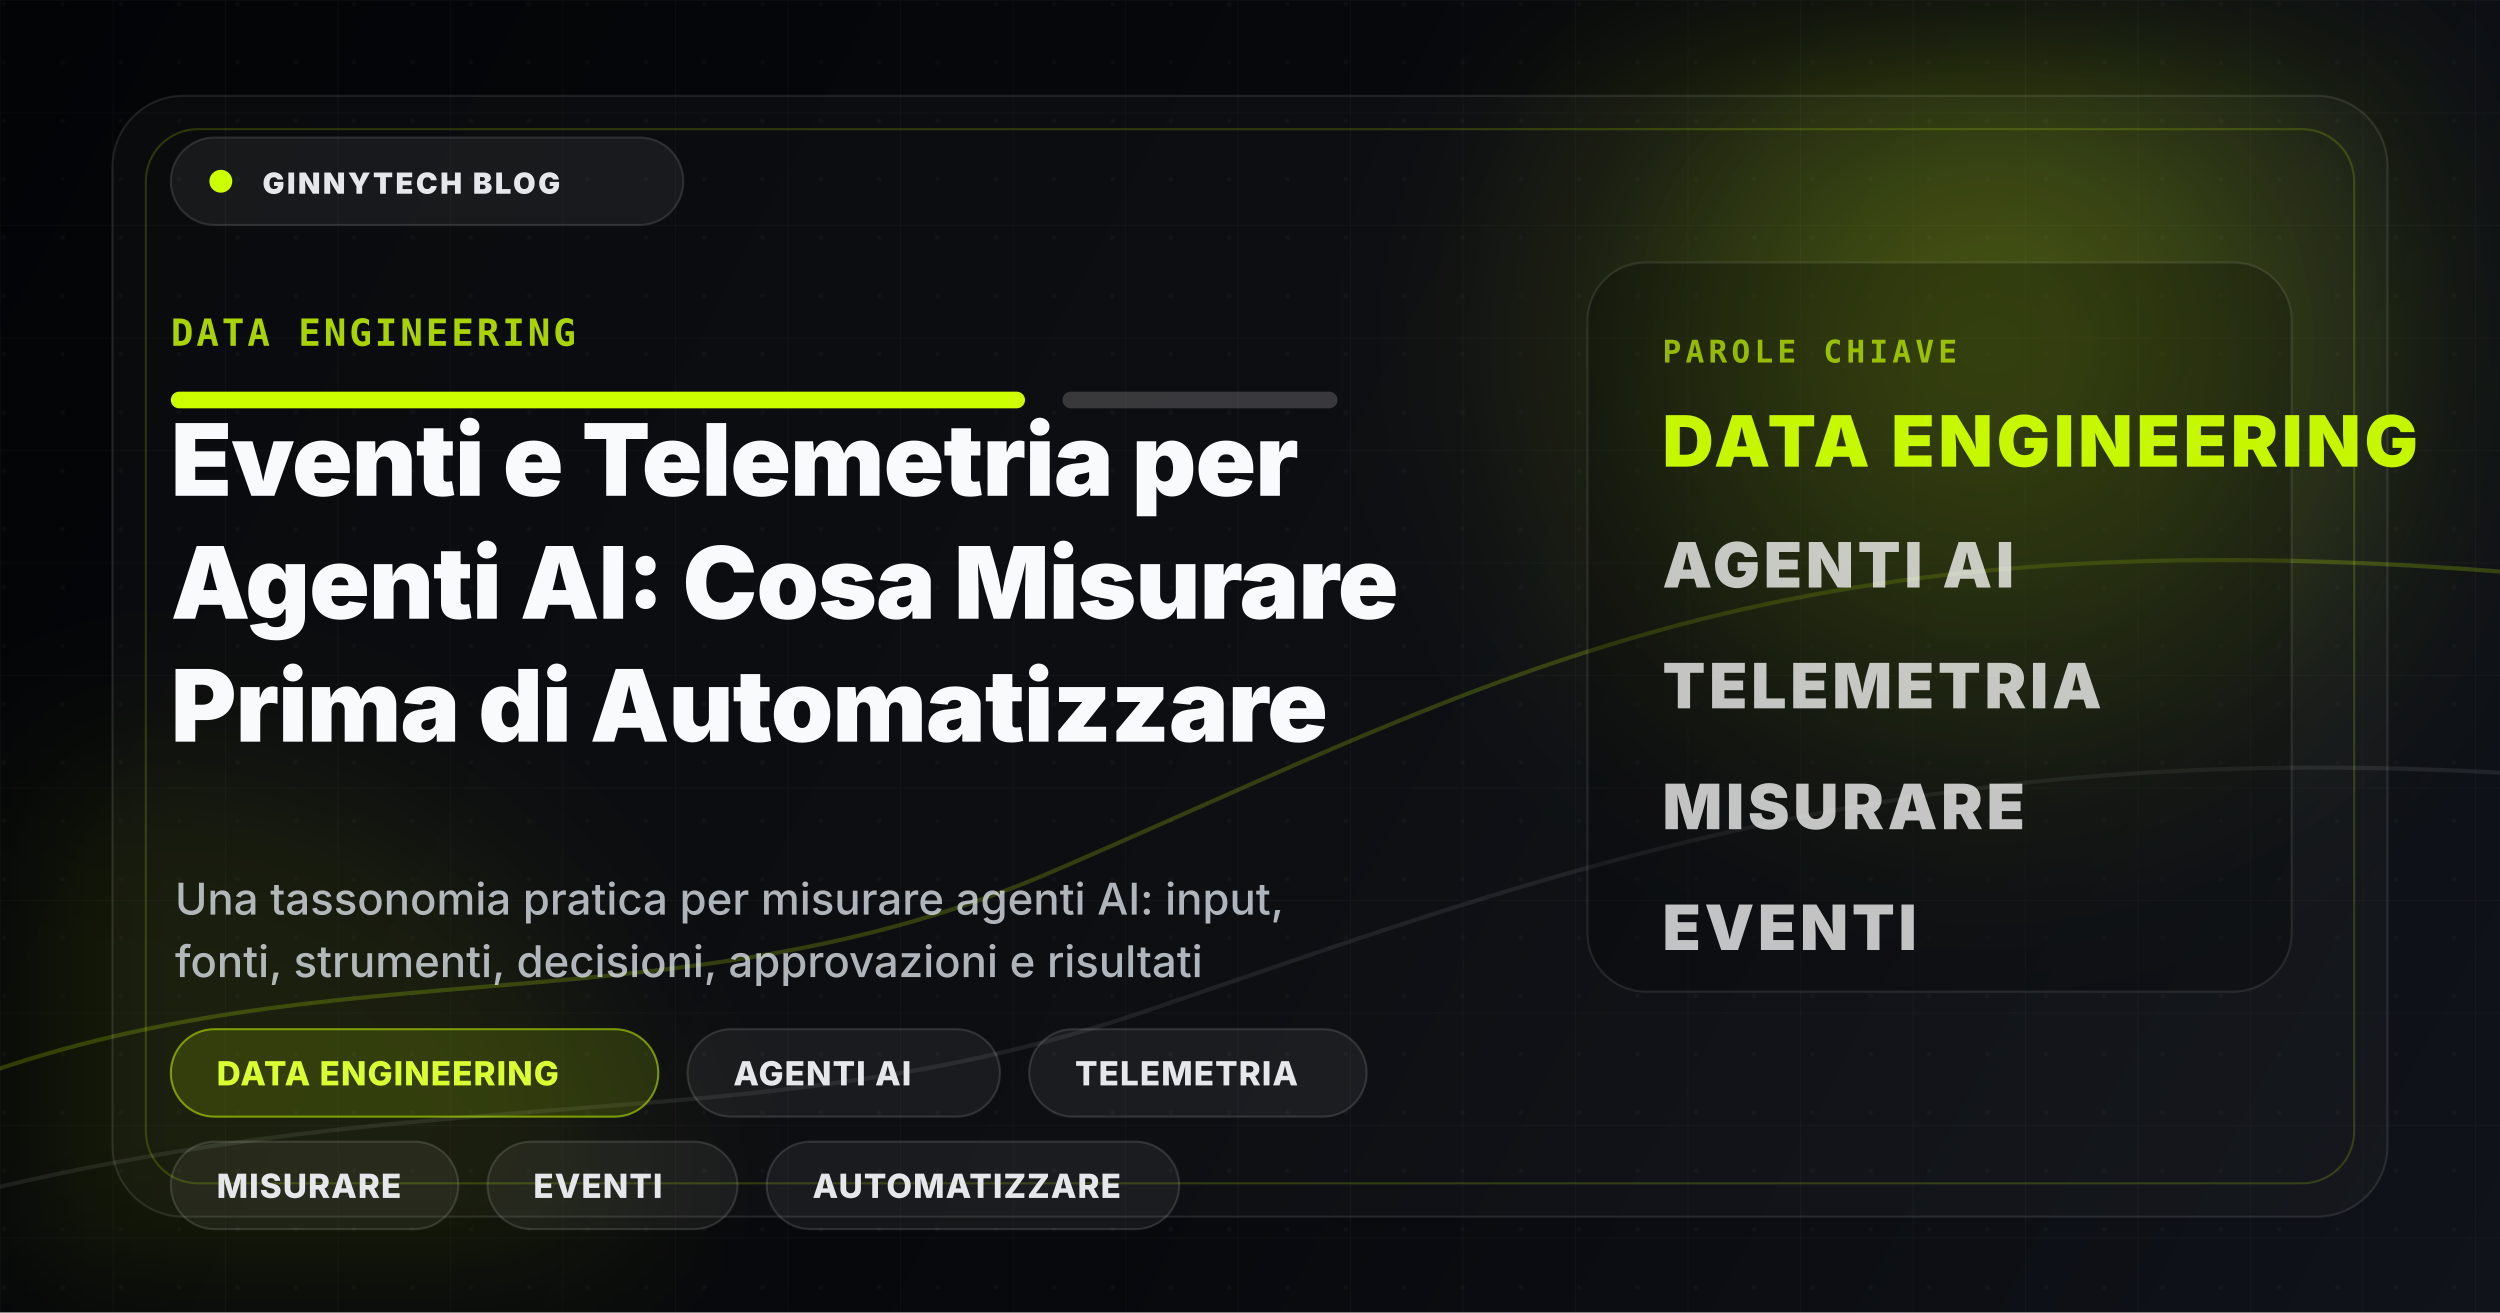
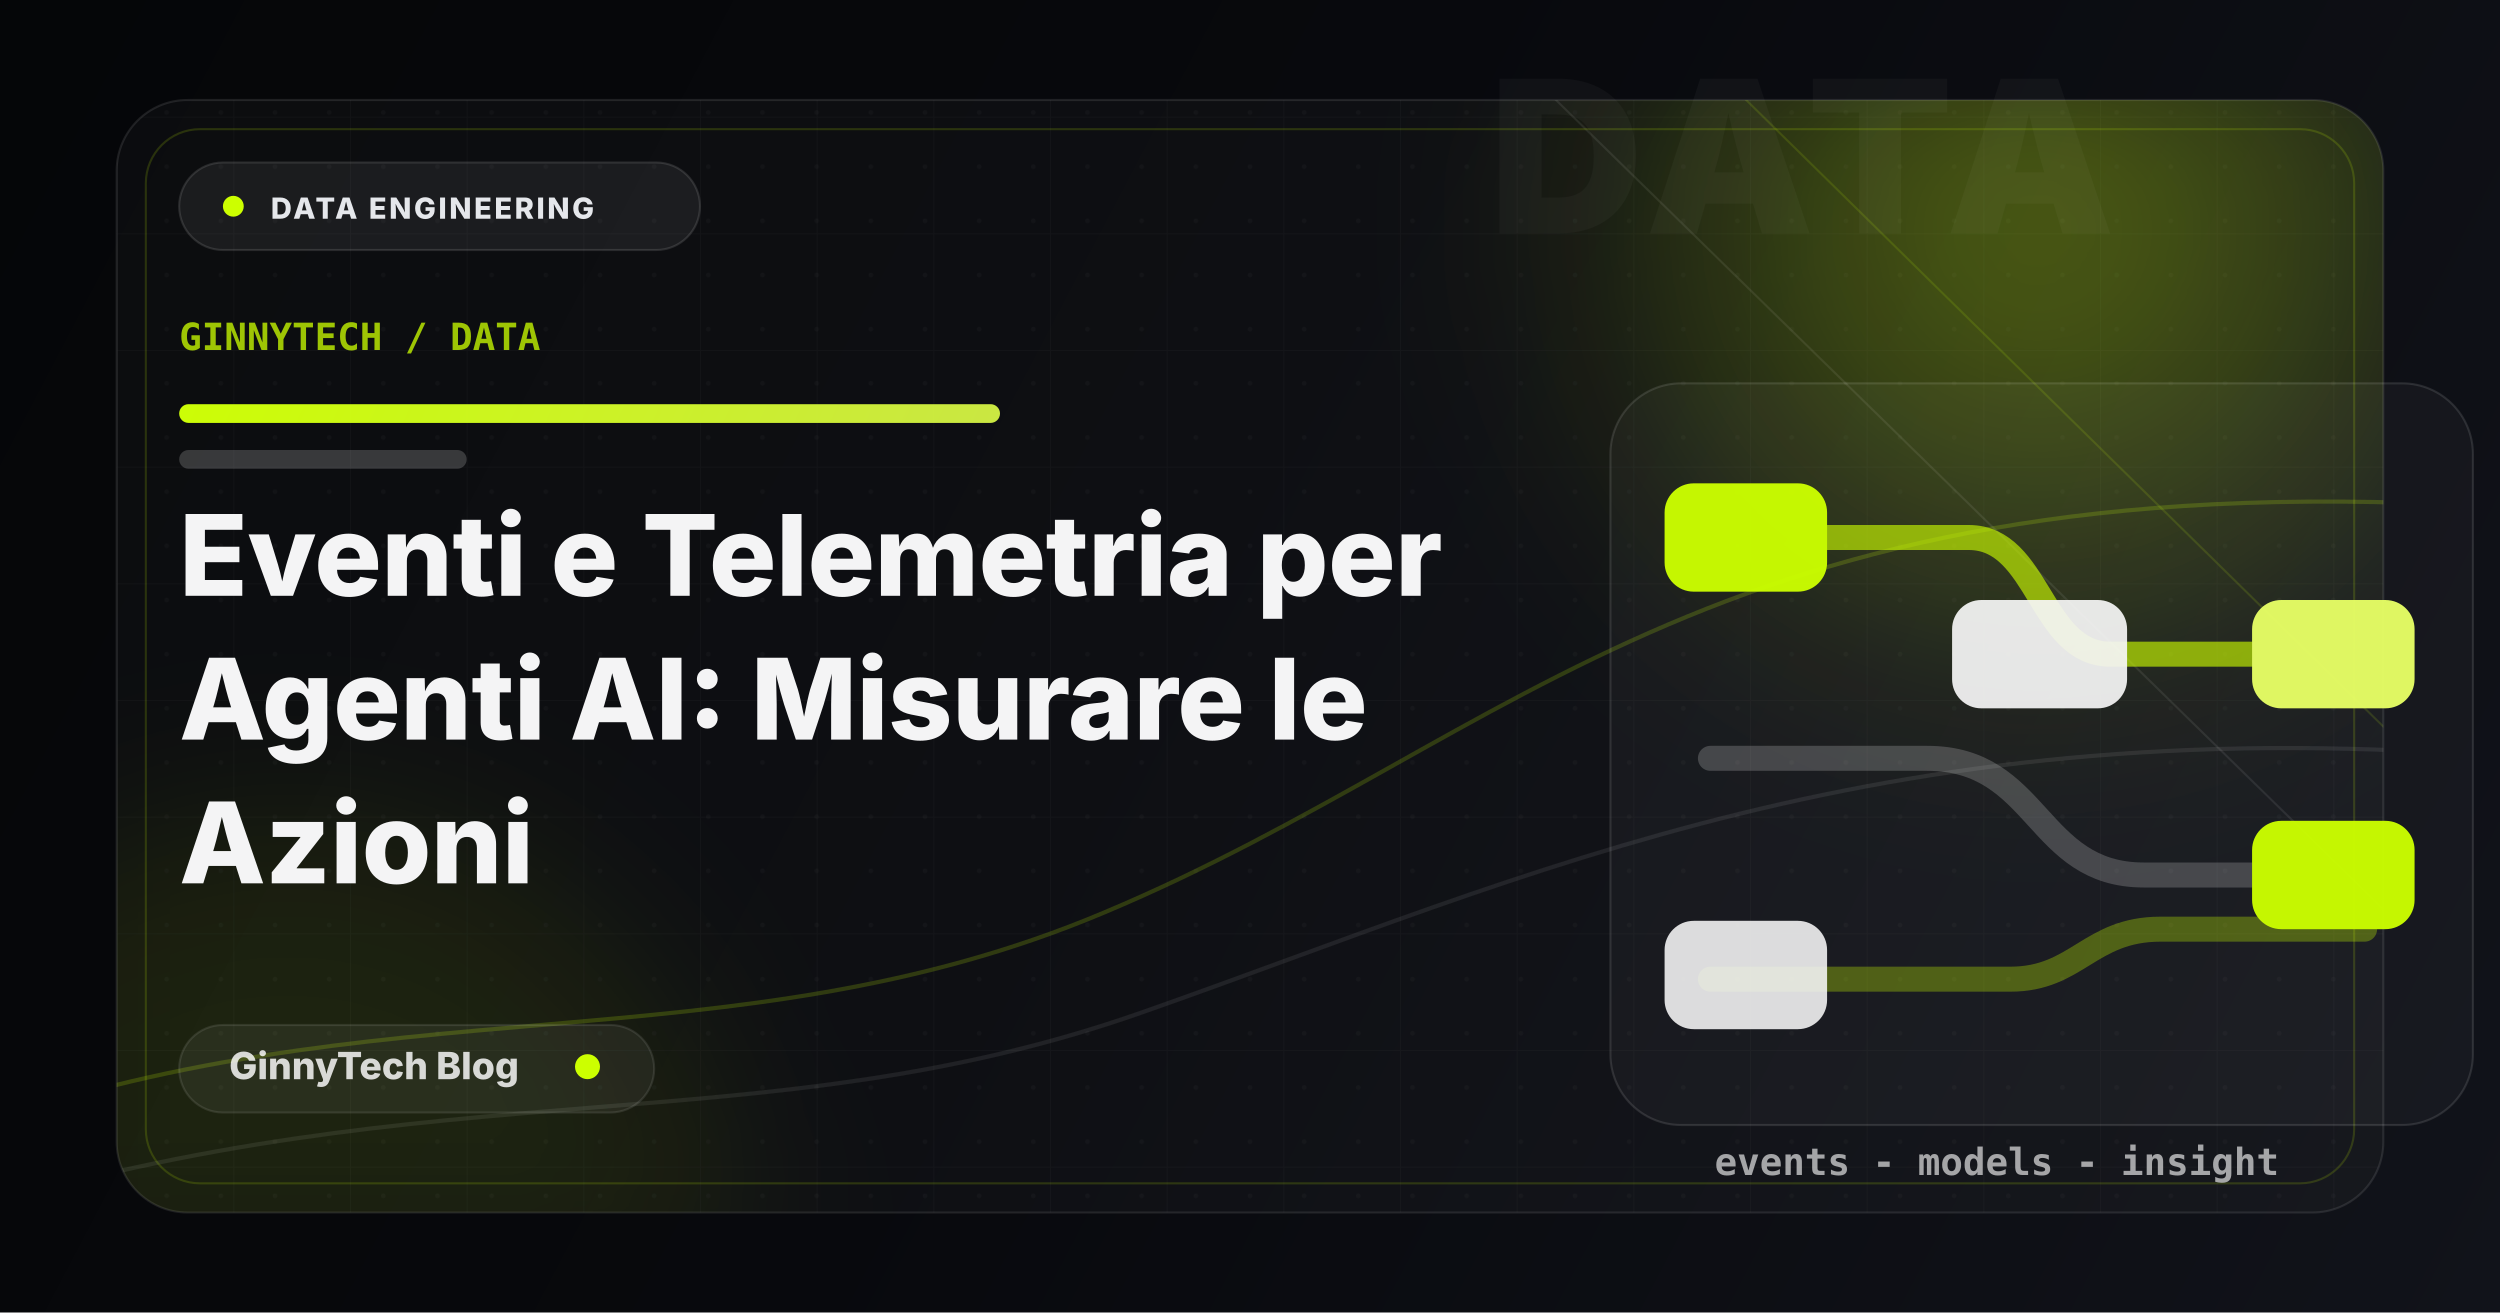
- <svg xmlns="http://www.w3.org/2000/svg" width="1200" height="630" viewBox="0 0 1200 630" fill="none" role="img" aria-label="Copertina articolo GinnyTech: Eventi e Telemetria per Agenti AI: Cosa Misurare Prima di Automatizzare">
+ <svg xmlns="http://www.w3.org/2000/svg" width="1200" height="630" viewBox="0 0 1200 630" fill="none">
  <defs>
    <linearGradient id="bg" x1="0" y1="0" x2="1200" y2="630" gradientUnits="userSpaceOnUse">
-       <stop offset="0" stop-color="#030406" />
-       <stop offset="0.55" stop-color="#08090d" />
-       <stop offset="1" stop-color="#10131a" />
+       <stop offset="0" stop-color="#050608" />
+       <stop offset="0.46" stop-color="#08090d" />
+       <stop offset="1" stop-color="#11131a" />
    </linearGradient>
-     <radialGradient id="limeGlow" cx="50%" cy="50%" r="50%">
-       <stop offset="0" stop-color="#ccff00" stop-opacity="0.34" />
+     <linearGradient id="lime" x1="96" y1="100" x2="1060" y2="548" gradientUnits="userSpaceOnUse">
+       <stop offset="0" stop-color="#ccff00" stop-opacity="1" />
+       <stop offset="0.52" stop-color="#e7ff65" stop-opacity="0.86" />
+       <stop offset="1" stop-color="#b3e600" stop-opacity="0.9" />
+     </linearGradient>
+     <radialGradient id="glow" cx="50%" cy="50%" r="50%">
+       <stop offset="0" stop-color="#ccff00" stop-opacity="0.35" />
      <stop offset="1" stop-color="#ccff00" stop-opacity="0" />
    </radialGradient>
-     <pattern id="grid" width="54" height="54" patternUnits="userSpaceOnUse">
-       <path d="M54 0H0V54" stroke="rgba(255,255,255,0.07)" stroke-width="1" />
-     </pattern>
-     <pattern id="dots" width="28" height="28" patternUnits="userSpaceOnUse">
-       <circle cx="2" cy="2" r="1.1" fill="rgba(255,255,255,0.13)" />
-     </pattern>
-     <filter id="blur" x="-50%" y="-50%" width="200%" height="200%">
+     <filter id="softBlur" x="-40%" y="-40%" width="180%" height="180%">
      <feGaussianBlur stdDeviation="44" />
    </filter>
+     <pattern id="dots" width="26" height="26" patternUnits="userSpaceOnUse">
+       <circle cx="2" cy="2" r="1.15" fill="rgba(255,255,255,0.12)" />
+     </pattern>
+     <pattern id="grid" width="56" height="56" patternUnits="userSpaceOnUse">
+       <path d="M56 0H0V56" stroke="rgba(255,255,255,0.08)" stroke-width="1" />
+     </pattern>
+     <clipPath id="frameClip">
+       <rect x="56" y="48" width="1088" height="534" rx="34" />
+     </clipPath>
  </defs>
  <rect width="1200" height="630" fill="url(#bg)" />
-   <rect width="1200" height="630" fill="url(#grid)" opacity="0.34" />
-   <rect width="1200" height="630" fill="url(#dots)" opacity="0.18" />
-   <circle cx="955" cy="166" r="258" fill="url(#limeGlow)" filter="url(#blur)" />
-   <circle cx="80" cy="590" r="220" fill="#ccff00" fill-opacity="0.08" filter="url(#blur)" />
-   <path d="M-20 520C160 452 326 496 506 418C724 324 852 244 1220 276" stroke="rgba(204,255,0,0.20)" stroke-width="2" />
-   <path d="M-18 574C214 516 366 548 548 486C742 420 914 352 1218 372" stroke="rgba(255,255,255,0.08)" stroke-width="2" />
-   <rect x="54" y="46" width="1092" height="538" rx="34" fill="rgba(255,255,255,0.024)" stroke="rgba(255,255,255,0.10)" />
-   <rect x="70" y="62" width="1060" height="506" rx="25" stroke="rgba(204,255,0,0.18)" />
-   <g transform="translate(82 94)">
-     <rect x="0" y="-28" width="246" height="42" rx="21" fill="rgba(255,255,255,0.06)" stroke="rgba(255,255,255,0.12)" />
-     <circle cx="24" cy="-7" r="5.5" fill="#ccff00" />
-     <text x="44" y="-1" font-family="Montserrat, Inter, Arial, sans-serif" font-size="14" font-weight="850" letter-spacing="1.2" fill="#e5e7eb">GINNYTECH BLOG</text>
+   <g clip-path="url(#frameClip)">
+     <rect x="0" y="0" width="1200" height="630" fill="url(#grid)" opacity="0.28" />
+     <rect x="0" y="0" width="1200" height="630" fill="url(#dots)" opacity="0.2" />
+     <circle cx="978" cy="109" r="260" fill="url(#glow)" filter="url(#softBlur)" />
+     <circle cx="138" cy="602" r="210" fill="#ccff00" fill-opacity="0.09" filter="url(#softBlur)" />
+     <path d="M-20 544C180 470 350 514 530 438C730 354 826 218 1208 244" stroke="rgba(204,255,0,0.18)" stroke-width="2" />
+     <path d="M-18 582C212 512 366 550 548 486C736 420 906 338 1210 364" stroke="rgba(255,255,255,0.08)" stroke-width="2" />
+     <path d="M616 -80L1166 458" stroke="rgba(255,255,255,0.08)" stroke-width="1" />
+     <path d="M708 -80L1190 394" stroke="rgba(204,255,0,0.13)" stroke-width="1" />
  </g>
-   <text x="82" y="166" font-family="JetBrains Mono, Consolas, monospace" font-size="18" font-weight="800" letter-spacing="1.4" fill="rgba(204,255,0,0.82)">DATA ENGINEERING</text>
-   <rect x="82" y="188" width="410" height="8" rx="4" fill="#ccff00" />
-   <rect x="510" y="188" width="132" height="8" rx="4" fill="rgba(255,255,255,0.18)" />
-   <text x="82" y="238" font-family="Montserrat, Inter, Arial, sans-serif" font-size="48" font-weight="850" letter-spacing="-0.4" fill="#f8fafc">Eventi e Telemetria per</text>
-   <text x="82" y="297" font-family="Montserrat, Inter, Arial, sans-serif" font-size="48" font-weight="850" letter-spacing="-0.4" fill="#f8fafc">Agenti AI: Cosa Misurare</text>
-   <text x="82" y="356" font-family="Montserrat, Inter, Arial, sans-serif" font-size="48" font-weight="850" letter-spacing="-0.4" fill="#f8fafc">Prima di Automatizzare</text>
-   <text x="84" y="439" font-family="Inter, Arial, sans-serif" font-size="21" font-weight="500" fill="rgba(226,232,240,0.76)">Una tassonomia pratica per misurare agenti AI: input,</text>
-   <text x="84" y="469" font-family="Inter, Arial, sans-serif" font-size="21" font-weight="500" fill="rgba(226,232,240,0.76)">fonti, strumenti, decisioni, approvazioni e risultati</text>
-   <g opacity="0.96">
-     <rect x="762" y="126" width="338" height="350" rx="28" fill="rgba(0,0,0,0.24)" stroke="rgba(255,255,255,0.10)" />
-     <text x="798" y="174" font-family="JetBrains Mono, Consolas, monospace" font-size="15" font-weight="800" letter-spacing="2" fill="rgba(204,255,0,0.70)">PAROLE CHIAVE</text>
-     <text x="798" y="224" font-family="Montserrat, Inter, Arial, sans-serif" font-size="34" font-weight="900" letter-spacing="1.8" fill="#ccff00">DATA ENGINEERING</text>
-     <text x="798" y="282" font-family="Montserrat, Inter, Arial, sans-serif" font-size="30" font-weight="900" letter-spacing="1.8" fill="rgba(255,255,255,0.78)">AGENTI AI</text>
-     <text x="798" y="340" font-family="Montserrat, Inter, Arial, sans-serif" font-size="30" font-weight="900" letter-spacing="1.8" fill="rgba(255,255,255,0.78)">TELEMETRIA</text>
-     <text x="798" y="398" font-family="Montserrat, Inter, Arial, sans-serif" font-size="30" font-weight="900" letter-spacing="1.8" fill="rgba(255,255,255,0.78)">MISURARE</text>
-     <text x="798" y="456" font-family="Montserrat, Inter, Arial, sans-serif" font-size="30" font-weight="900" letter-spacing="1.8" fill="rgba(255,255,255,0.78)">EVENTI</text>
+   <rect x="56" y="48" width="1088" height="534" rx="34" fill="rgba(255,255,255,0.025)" stroke="rgba(255,255,255,0.10)" />
+   <rect x="70" y="62" width="1060" height="506" rx="26" stroke="rgba(204,255,0,0.16)" stroke-width="1" />
+   <rect x="86" y="78" width="250" height="42" rx="21" fill="rgba(255,255,255,0.065)" stroke="rgba(255,255,255,0.12)" />
+   <circle cx="112" cy="99" r="5" fill="#ccff00" />
+   <text x="130" y="105" font-family="Montserrat, Inter, Arial, sans-serif" font-size="14" font-weight="800" letter-spacing="1.2" fill="#e5e7eb">DATA ENGINEERING</text>
+   <text x="86" y="168" font-family="JetBrains Mono, Consolas, monospace" font-size="18" font-weight="700" fill="rgba(204,255,0,0.76)">GINNYTECH / DATA</text>
+   <rect x="86" y="194" width="394" height="9" rx="4.5" fill="url(#lime)" />
+   <rect x="86" y="216" width="138" height="9" rx="4.5" fill="rgba(255,255,255,0.18)" />
+   <text x="715" y="112" font-family="Montserrat, Inter, Arial, sans-serif" font-size="102" font-weight="900" letter-spacing="6" fill="rgba(255,255,255,0.035)">DATA</text>
+   <g transform="translate(747 150)" opacity="0.96">
+     <rect x="26" y="34" width="414" height="356" rx="34" fill="rgba(255,255,255,0.035)" stroke="rgba(255,255,255,0.12)" />
+     <path d="M74 108H198C232 108 232 164 266 164H388" stroke="rgba(204,255,0,0.65)" stroke-width="12" stroke-linecap="round" fill="none" />
+     <path d="M74 214H178C232 214 230 270 282 270H388" stroke="rgba(255,255,255,0.2)" stroke-width="12" stroke-linecap="round" fill="none" />
+     <path d="M74 320H218C250 320 256 296 290 296H388" stroke="rgba(204,255,0,0.32)" stroke-width="12" stroke-linecap="round" fill="none" />
+     <rect x="52" y="82" width="78" height="52" rx="14" fill="#ccff00" />
+     <rect x="190" y="138" width="84" height="52" rx="14" fill="rgba(255,255,255,0.92)" />
+     <rect x="334" y="138" width="78" height="52" rx="14" fill="#e7ff65" />
+     <rect x="52" y="292" width="78" height="52" rx="14" fill="rgba(255,255,255,0.88)" />
+     <rect x="334" y="244" width="78" height="52" rx="14" fill="#ccff00" />
+     <text x="76" y="414" font-family="JetBrains Mono, Consolas, monospace" font-size="18" font-weight="700" fill="rgba(255,255,255,0.64)">events - models - insight</text>
  </g>
-   <g transform="translate(82 526)">
-     <rect x="0" y="-32" width="234" height="42" rx="21" fill="rgba(204,255,0,0.14)" stroke="rgba(204,255,0,0.52)" />
-     <text x="22" y="-5" font-family="Montserrat, Inter, Arial, sans-serif" font-size="16" font-weight="800" letter-spacing="0.5" fill="#d9ff33">DATA ENGINEERING</text>
-   </g>
-   <g transform="translate(330 526)">
-     <rect x="0" y="-32" width="150" height="42" rx="21" fill="rgba(255,255,255,0.055)" stroke="rgba(255,255,255,0.13)" />
-     <text x="22" y="-5" font-family="Montserrat, Inter, Arial, sans-serif" font-size="16" font-weight="800" letter-spacing="0.5" fill="#e5e7eb">AGENTI AI</text>
-   </g>
-   <g transform="translate(494 526)">
-     <rect x="0" y="-32" width="162" height="42" rx="21" fill="rgba(255,255,255,0.055)" stroke="rgba(255,255,255,0.13)" />
-     <text x="22" y="-5" font-family="Montserrat, Inter, Arial, sans-serif" font-size="16" font-weight="800" letter-spacing="0.5" fill="#e5e7eb">TELEMETRIA</text>
-   </g>
-   <g transform="translate(82 580)">
-     <rect x="0" y="-32" width="138" height="42" rx="21" fill="rgba(255,255,255,0.055)" stroke="rgba(255,255,255,0.13)" />
-     <text x="22" y="-5" font-family="Montserrat, Inter, Arial, sans-serif" font-size="16" font-weight="800" letter-spacing="0.5" fill="#e5e7eb">MISURARE</text>
-   </g>
-   <g transform="translate(234 580)">
-     <rect x="0" y="-32" width="120" height="42" rx="21" fill="rgba(255,255,255,0.055)" stroke="rgba(255,255,255,0.13)" />
-     <text x="22" y="-5" font-family="Montserrat, Inter, Arial, sans-serif" font-size="16" font-weight="800" letter-spacing="0.5" fill="#e5e7eb">EVENTI</text>
-   </g>
-   <g transform="translate(368 580)">
-     <rect x="0" y="-32" width="198" height="42" rx="21" fill="rgba(255,255,255,0.055)" stroke="rgba(255,255,255,0.13)" />
-     <text x="22" y="-5" font-family="Montserrat, Inter, Arial, sans-serif" font-size="16" font-weight="800" letter-spacing="0.5" fill="#e5e7eb">AUTOMATIZZARE</text>
+   <text x="86" y="286" font-family="Montserrat, Inter, Arial, sans-serif" font-size="54" font-weight="800" letter-spacing="-0.2" fill="#f4f4f5">Eventi e Telemetria per</text>
+   <text x="86" y="355" font-family="Montserrat, Inter, Arial, sans-serif" font-size="54" font-weight="800" letter-spacing="-0.2" fill="#f4f4f5">Agenti AI: Misurare le</text>
+   <text x="86" y="424" font-family="Montserrat, Inter, Arial, sans-serif" font-size="54" font-weight="800" letter-spacing="-0.2" fill="#f4f4f5">Azioni</text>
+   <g transform="translate(86 520)">
+     <rect x="0" y="-28" width="228" height="42" rx="21" fill="rgba(255,255,255,0.055)" stroke="rgba(255,255,255,0.10)" />
+     <text x="24" y="-2" font-family="Montserrat, Inter, Arial, sans-serif" font-size="18" font-weight="800" fill="rgba(255,255,255,0.82)">GinnyTech Blog</text>
+     <circle cx="196" cy="-8" r="6" fill="#ccff00" />
  </g>
</svg>
